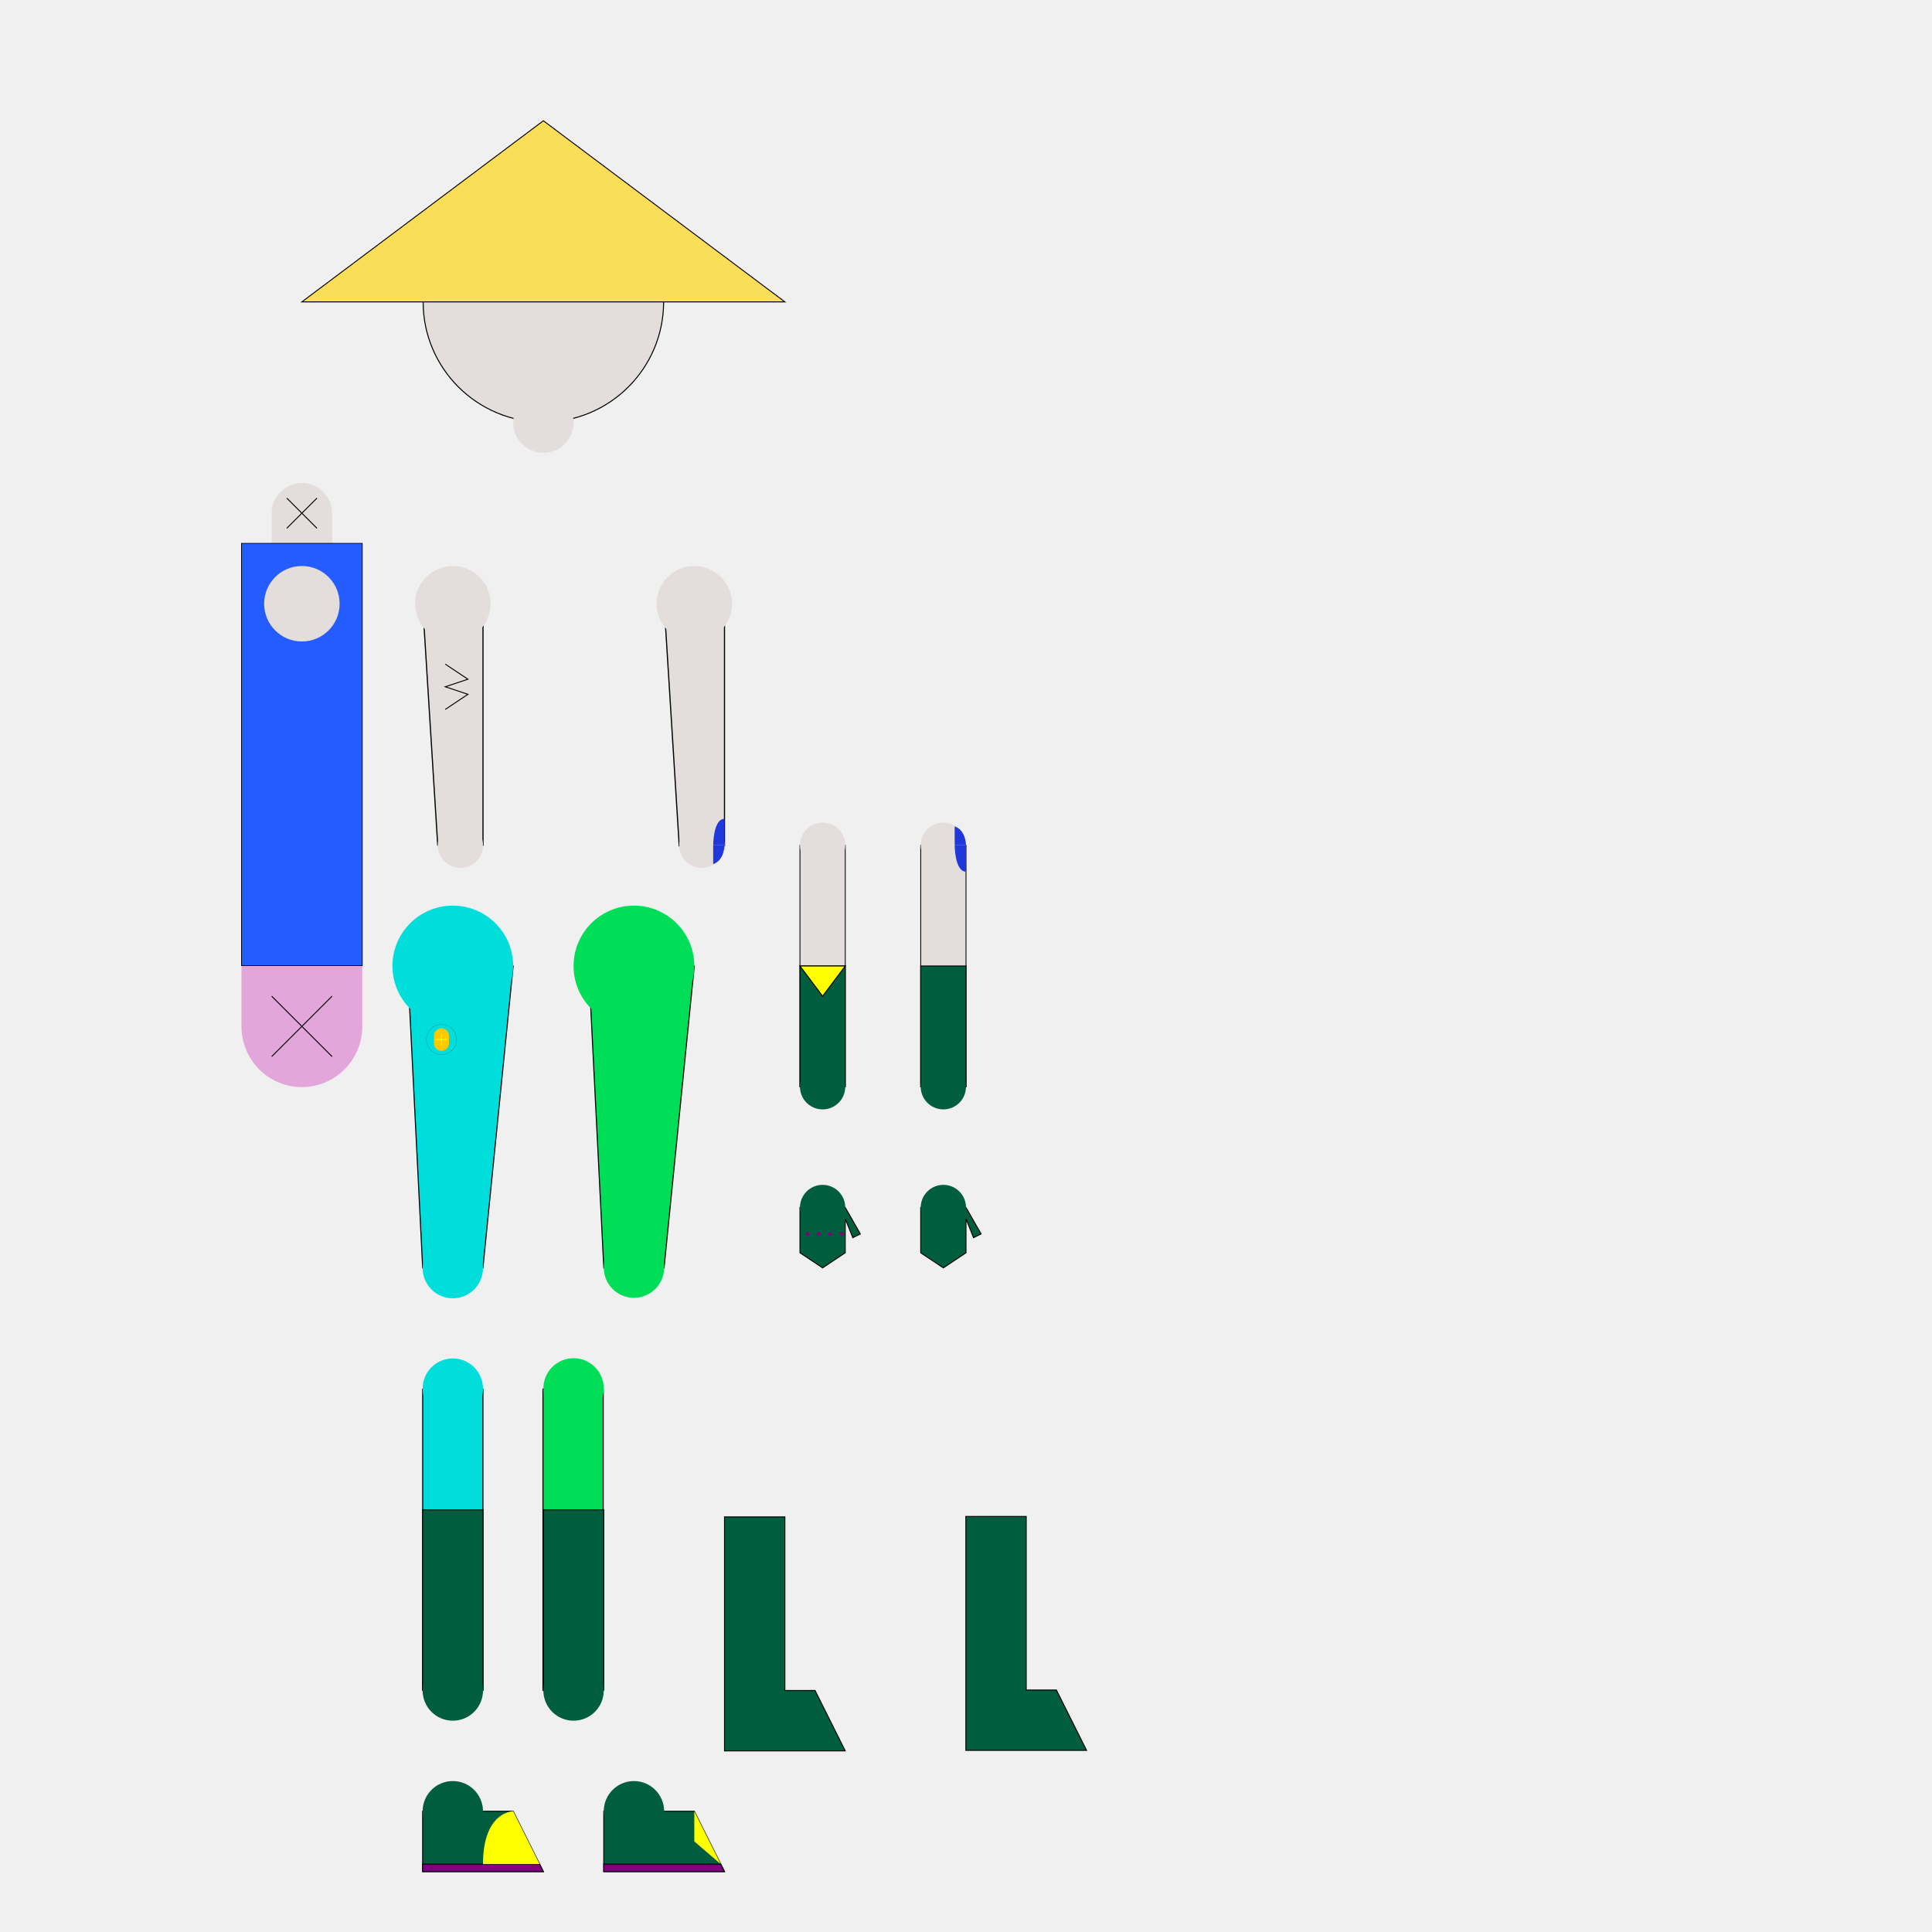
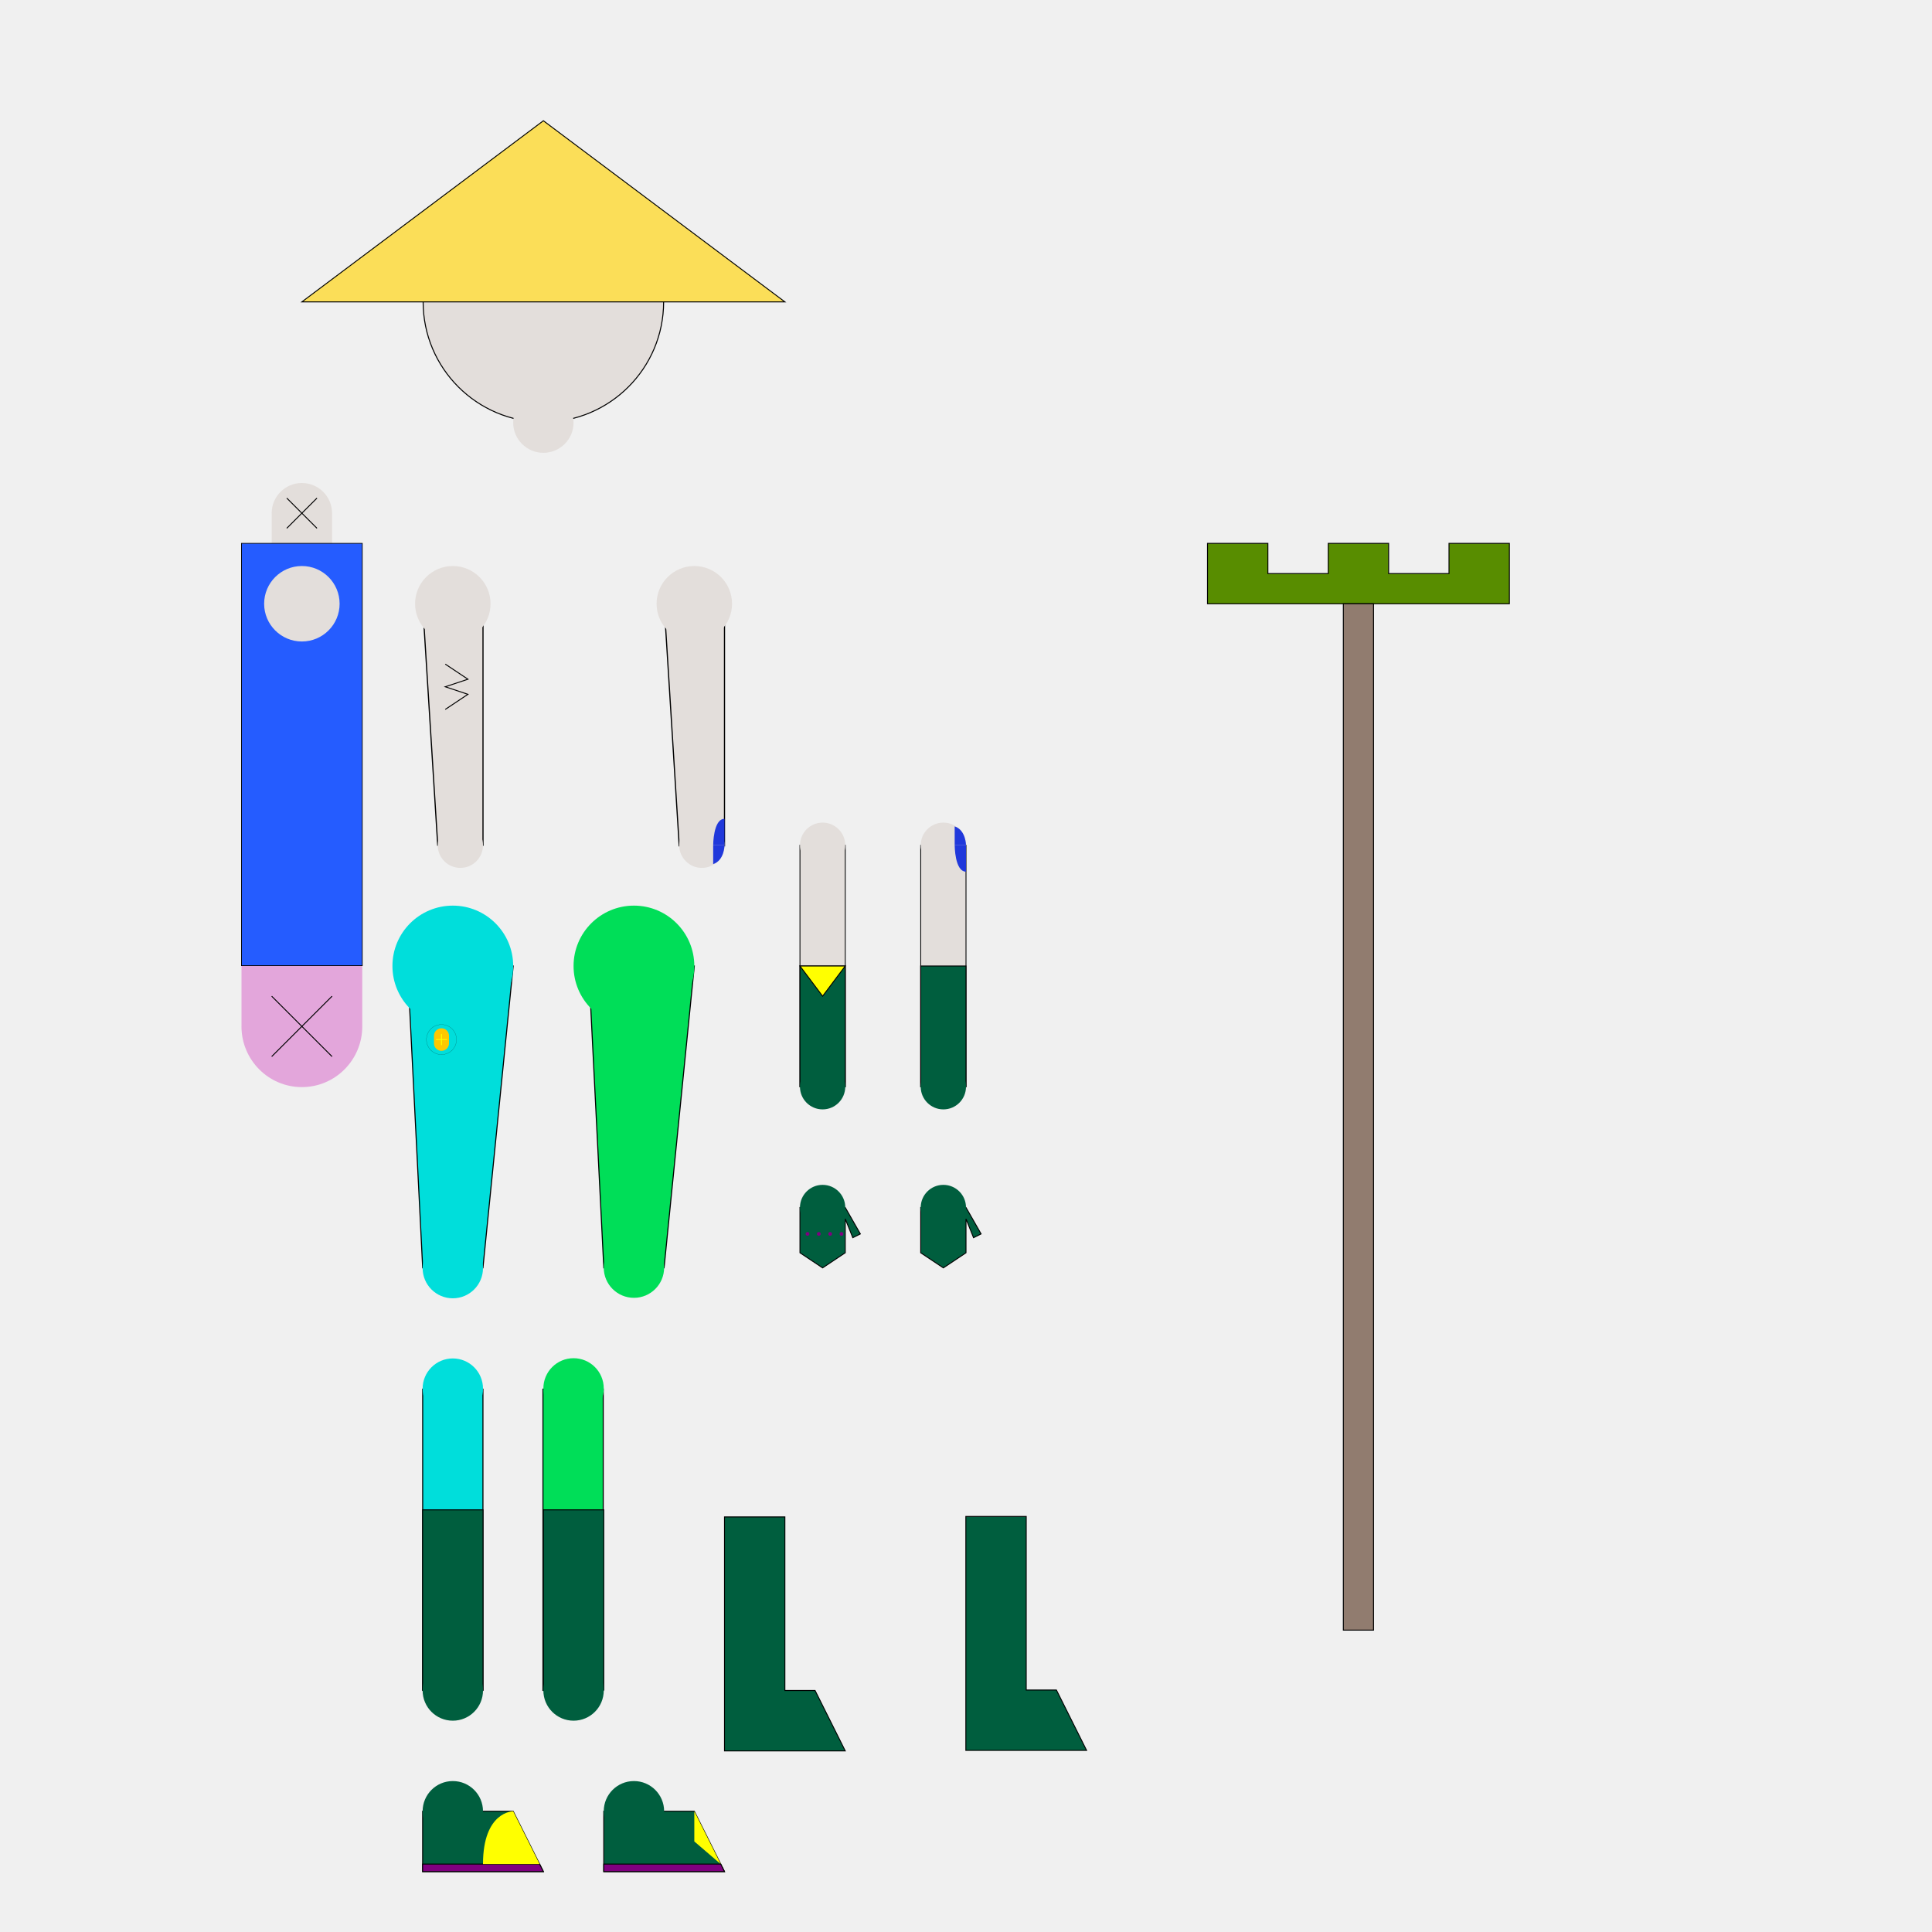
<svg xmlns="http://www.w3.org/2000/svg" width="2048" height="2048" viewBox="0 0 2048 2048" version="1.1" id="svg8">
  <defs id="defs2" />
  <g id="layer1" transform="translate(0,244.8667)" style="display:inline">
    <path style="fill:#005e3e;fill-opacity:1;stroke:#000000;stroke-opacity:1" d="m 768,1363.133 v 184 64 h 128 l -32,-64 h -32 v -184 z" id="rect4554" />
    <path style="fill:#005e3e;fill-opacity:1;stroke:#000000;stroke-opacity:1" d="m 1023.846,1362.633 v 184 64 h 128 l -32,-64 h -32 v -184 z" id="path4557" />
    <g id="g4614">
      <g id="g4594">
        <rect y="1227.691" x="448.058" height="319.384" width="63.884" id="rect4528" style="fill:#00dedb;fill-opacity:1;stroke:#000000;stroke-width:1.116;stroke-opacity:1" />
        <circle r="32" cy="1227.133" cx="480" id="circle4584" style="fill:#00dedb;fill-opacity:1;stroke:none;stroke-opacity:1" />
      </g>
      <g id="g4602">
        <rect style="fill:#005e3e;fill-opacity:1;stroke:#000000;stroke-width:0.977;stroke-opacity:1" id="rect4565" width="64.023" height="191.023" x="447.989" y="1355.622" />
        <circle style="fill:#005e3e;fill-opacity:1;stroke:none;stroke-opacity:1" id="path4569" cx="480" cy="1547.133" r="32" />
      </g>
    </g>
    <g id="g4622">
      <g id="g4598">
        <rect style="fill:#00de58;fill-opacity:1;stroke:#000000;stroke-width:1.116;stroke-opacity:1" id="rect4532" width="63.884" height="319.384" x="575.558" y="1227.691" />
        <circle style="fill:#00de58;fill-opacity:1;stroke:none;stroke-opacity:1" id="circle4588" cx="608" cy="1226.883" r="32" />
      </g>
      <g id="g4606">
        <rect y="1355.622" x="575.989" height="191.023" width="64.023" id="rect4567" style="fill:#005e3e;fill-opacity:1;stroke:#000000;stroke-width:0.977;stroke-opacity:1" />
        <circle r="32" cy="1547.133" cx="608" id="circle4571" style="fill:#005e3e;fill-opacity:1;stroke:none;stroke-opacity:1" />
      </g>
    </g>
    <g id="g4774">
      <g id="g4750">
        <path style="fill:#e3a6db;fill-opacity:1;stroke:none;stroke-opacity:1" d="M 256 960 L 256 1087.451 A 64.026 64.382 0 0 0 255.973 1088 A 64.026 64.382 0 0 0 320 1152.381 A 64.026 64.382 0 0 0 384.027 1088 A 64.026 64.382 0 0 0 384 1087.232 L 384 960 L 256 960 z " transform="translate(0,-244.8667)" id="path4545" />
        <path style="fill:none;stroke:#000000;stroke-width:1px;stroke-linecap:butt;stroke-linejoin:miter;stroke-opacity:1" d="m 288,811.133 32,32 -32,32 32,-32 32,32 -32,-32 32,-32 -32,32 z" id="path4552" />
      </g>
      <g id="g4762">
        <g id="g4746">
          <path id="path4536" transform="translate(0,-244.8667)" d="M 320 512 A 32 32 0 0 0 288 544 L 288 620 L 352 620 L 352 544 A 32 32 0 0 0 320 512 z " style="fill:#e3dedb;fill-opacity:1;stroke:none;stroke-opacity:1" />
          <path id="path4550" d="m 304,283.133 16,16 -16,16 16,-16 16,16 -16,-16 16,-16 -16,16 z" style="fill:none;stroke:#000000;stroke-width:1px;stroke-linecap:butt;stroke-linejoin:miter;stroke-opacity:1" />
        </g>
        <g id="g4754">
          <rect y="331.107" x="255.974" height="447.645" width="128.053" id="rect4522" style="fill:#255cff;fill-opacity:1;stroke:#000000;stroke-width:0.764;stroke-opacity:1" />
          <circle r="40" cy="395.133" cx="320" id="path4640" style="fill:#e3dedb;fill-opacity:1;stroke:none;stroke-opacity:1" />
        </g>
      </g>
    </g>
    <g id="g4718">
      <g id="g4698">
        <rect style="fill:#e3dedb;fill-opacity:1;stroke:#000000;stroke-width:0.894;stroke-opacity:1" id="rect4656" width="48" height="256" x="848" y="651.133" />
        <circle r="24" cy="651.133" cx="872" id="circle4664" style="fill:#e3dedb;fill-opacity:1;stroke:none;stroke-opacity:1" />
      </g>
      <g id="g4706">
        <rect style="fill:#005e3e;fill-opacity:1;stroke:#000000;stroke-opacity:1" id="rect4660" width="48" height="128" x="848" y="779.133" />
        <circle r="24" cy="907.133" cx="872" id="circle4668" style="fill:#005e3e;fill-opacity:1;stroke:none;stroke-opacity:1" />
      </g>
    </g>
    <g id="g4734">
      <path style="fill:#005e3e;fill-opacity:1;stroke:#000000;stroke-width:1px;stroke-linecap:butt;stroke-linejoin:miter;stroke-opacity:1" d="m 976,1035.133 v 48 l 24,16 24,-16 v -36 l 8,20 8,-4 -16,-28 z" id="path4674" />
      <circle style="fill:#005e3e;fill-opacity:1;stroke:none;stroke-opacity:1" id="circle4678" cx="1000" cy="1035.133" r="24" />
    </g>
    <g id="g4694">
      <g id="g4630">
        <path style="fill:#00de58;fill-opacity:1;stroke:#000000;stroke-width:1.116;stroke-opacity:1" d="M 624,779.133 H 736 L 703.942,1099.075 H 640.058 Z" id="rect4530" />
        <circle r="32" cy="1098.883" cx="672" id="circle4586" style="fill:#00de58;fill-opacity:1;stroke:none;stroke-opacity:1" />
      </g>
      <circle style="fill:#00de58;fill-opacity:1;stroke:none;stroke-opacity:1" id="circle4682" cx="672" cy="779.133" r="64" />
    </g>
    <g id="g4742">
      <g id="g4543">
        <circle style="fill:#e3dedb;fill-opacity:1;stroke:#000000;stroke-width:1.062;stroke-opacity:1" id="path4524" cx="576" cy="75.133" r="127.469" />
        <path style="fill:#fbde58;stroke:#000000;stroke-width:1px;stroke-linecap:butt;stroke-linejoin:miter;stroke-opacity:1;fill-opacity:1" d="m 576,-116.867 -256,192 h 512 z" id="path4534" />
      </g>
      <circle r="32" cy="203.133" cx="576" id="path4736" style="fill:#e3dedb;fill-opacity:1;stroke:none;stroke-opacity:1" />
    </g>
    <g id="g4794">
      <g id="g4786">
        <g id="g4780">
          <path id="rect4642" d="m 448,395.133 64,10e-6 v 256 h -48 z" style="fill:#e3dedb;fill-opacity:1;stroke:#000000;stroke-width:1.225;stroke-opacity:1" />
          <circle style="fill:#e3dedb;fill-opacity:1;stroke:none;stroke-opacity:1" id="circle4644" cx="480" cy="395.133" r="40" />
        </g>
        <circle style="fill:#e3dedb;fill-opacity:1;stroke:none;stroke-opacity:1" id="path4652" cx="488" cy="651.133" r="24" />
      </g>
      <path id="path4776" d="m 472,459.133 24,16 -24,8 24,8 -24,16" style="fill:none;stroke:#000000;stroke-width:1px;stroke-linecap:butt;stroke-linejoin:miter;stroke-opacity:1" />
    </g>
    <g id="g4828">
      <g id="g4730">
        <path style="fill:#005e3e;fill-opacity:1;stroke:#000000;stroke-width:1px;stroke-linecap:butt;stroke-linejoin:miter;stroke-opacity:1" d="m 848,1035.133 v 48 l 24,16 24,-16 v -36 l 8,20 8,-4 -16,-28 z" id="path4672" />
        <circle style="fill:#005e3e;fill-opacity:1;stroke:none;stroke-opacity:1" id="circle4676" cx="872" cy="1035.133" r="24" />
      </g>
      <g id="g4818">
        <circle style="fill:#800080;fill-opacity:1;stroke:none;stroke-width:0.5;stroke-opacity:1" id="path4806" cx="856" cy="1063.133" r="2" />
        <circle r="2" cy="1063.133" cx="868" id="circle4808" style="fill:#800080;fill-opacity:1;stroke:none;stroke-width:0.5;stroke-opacity:1" />
        <circle style="fill:#800080;fill-opacity:1;stroke:none;stroke-width:0.5;stroke-opacity:1" id="circle4810" cx="880" cy="1063.133" r="2" />
        <circle r="2" cy="1063.133" cx="892" id="circle4812" style="fill:#800080;fill-opacity:1;stroke:none;stroke-width:0.5;stroke-opacity:1" />
      </g>
    </g>
    <path style="fill:#ffff00;stroke:#000000;stroke-width:1px;stroke-linecap:butt;stroke-linejoin:miter;stroke-opacity:1;fill-opacity:1" d="m 848,779.133 h 48 l -24,32 z" id="path4830" />
    <g id="g4854">
      <g id="g4804">
        <g id="g4798">
          <path id="rect4646" d="m 704,395.133 64,0.612 v 256 h -48 z" style="fill:#e3dedb;fill-opacity:1;stroke:#000000;stroke-width:1.225;stroke-opacity:1" />
          <circle r="40" cy="395.133" cx="736" id="circle4648" style="fill:#e3dedb;fill-opacity:1;stroke:none;stroke-opacity:1" />
        </g>
        <circle r="24" cy="651.133" cx="744" id="circle4654" style="fill:#e3dedb;fill-opacity:1;stroke:none;stroke-opacity:1" />
      </g>
      <g id="g4844">
        <path style="fill:#2038db;stroke:none;stroke-width:1px;stroke-linecap:butt;stroke-linejoin:miter;stroke-opacity:1;fill-opacity:1" d="m 756,651.133 c 0,0 0,-28 12,-28 v 28 z" id="path4836" />
        <path style="fill:#2038db;stroke:none;stroke-width:1px;stroke-linecap:butt;stroke-linejoin:miter;stroke-opacity:1;fill-opacity:1" d="m 768,651.133 c 0,0 0,16 -12,20 v -20 z" id="path4840" />
      </g>
    </g>
    <g id="g4872">
      <g id="g4726">
        <g id="g4702">
          <rect style="fill:#e3dedb;fill-opacity:1;stroke:#000000;stroke-width:0.894;stroke-opacity:1" id="rect4658" width="48" height="256" x="976" y="651.133" />
          <circle r="24" cy="651.133" cx="1000" id="circle4666" style="fill:#e3dedb;fill-opacity:1;stroke:none;stroke-opacity:1" />
        </g>
        <g id="g4710">
          <rect style="fill:#005e3e;fill-opacity:1;stroke:#000000;stroke-opacity:1" id="rect4662" width="48" height="128" x="976" y="779.133" />
          <circle r="24" cy="907.133" cx="1000" id="circle4670" style="fill:#005e3e;fill-opacity:1;stroke:none;stroke-opacity:1" />
        </g>
      </g>
      <g id="g4860">
        <path id="path4838" d="m 1012,651.133 c 0,0 0,28 12,28 v -28 z" style="fill:#2038db;fill-opacity:1;stroke:none;stroke-width:1px;stroke-linecap:butt;stroke-linejoin:miter;stroke-opacity:1" />
        <path style="fill:#2038db;stroke:none;stroke-width:1px;stroke-linecap:butt;stroke-linejoin:miter;stroke-opacity:1;fill-opacity:1" d="m 1024,651.133 c 0,0 0,-16 -12,-20 v 20 z" id="path4856" />
      </g>
    </g>
    <g id="g936">
      <g id="g4688">
        <g id="g4626">
          <path id="rect4526" d="M 432,779.133 H 544 L 511.942,1099.075 H 448.058 Z" style="fill:#00dedb;fill-opacity:1;stroke:#000000;stroke-width:1.116;stroke-opacity:1" />
          <circle r="32" cy="1099.383" cx="480" id="path4582" style="fill:#00dedb;fill-opacity:1;stroke:none;stroke-opacity:1" />
        </g>
        <circle style="fill:#00dedb;fill-opacity:1;stroke:none;stroke-opacity:1" id="path4680" cx="480" cy="779.133" r="64" />
      </g>
      <g id="g877" transform="matrix(0,0.1245136,-0.1245136,0,459.3463,837.1878)">
        <circle style="fill:#ffffff;fill-opacity:0;stroke:#000000;stroke-opacity:1" id="path871" cx="160" cy="-69.5" r="128" />
        <g id="g1492-8-9-4" transform="translate(-128,-448)">
          <path id="path1451-5-4-4" transform="translate(0,106.5)" d="m 256,208 a 64,64 0 0 0 -64,64 64,64 0 0 0 64,64 h 64 a 64,64 0 0 0 64,-64 64,64 0 0 0 -64,-64 z" style="opacity:1;fill:#ffc800;fill-opacity:1;fill-rule:nonzero;stroke:none;stroke-opacity:1" />
          <path id="rect1461-3-1-6" transform="translate(0,106.5)" d="m 288,224 a 4,4 0 0 0 -4,4 v 40 h -40 a 4,4 0 0 0 -4,4 4,4 0 0 0 4,4 h 40 v 40 a 4,4 0 0 0 4,4 4,4 0 0 0 4,-4 v -40 h 40 a 4,4 0 0 0 4,-4 4,4 0 0 0 -4,-4 h -40 v -40 a 4,4 0 0 0 -4,-4 z" style="opacity:1;fill:#fffe00;fill-opacity:1;fill-rule:nonzero;stroke:none;stroke-width:1.044;stroke-opacity:1" />
        </g>
      </g>
    </g>
    <g id="g958">
      <g id="g4888">
        <g id="g4634">
          <path id="rect4573" d="m 448,1675.133 h 96 l 32,64 H 448 Z" style="fill:#005e3e;fill-opacity:1;stroke:#000000;stroke-opacity:1" />
          <circle style="fill:#005e3e;fill-opacity:1;stroke:none;stroke-opacity:1" id="circle4578" cx="480" cy="1675.133" r="32" />
        </g>
        <path style="fill:#800080;fill-opacity:1;stroke:#000000;stroke-width:1px;stroke-linecap:butt;stroke-linejoin:miter;stroke-opacity:1" d="m 448,1739.133 v -8 h 124 l 4,8 z" id="path4874" />
      </g>
      <path id="path940" d="m 544,1675.133 c 0,0 -32,0 -32,56 l 60,0 z" style="fill:#ffff00;stroke:none;stroke-width:1px;stroke-linecap:butt;stroke-linejoin:miter;stroke-opacity:1;fill-opacity:1" />
    </g>
    <g id="g966">
      <g id="g4882">
        <g id="g4638">
          <path style="fill:#005e3e;fill-opacity:1;stroke:#000000;stroke-opacity:1" d="m 640,1675.133 h 96 l 32,64 H 640 Z" id="path4576" />
          <circle r="32" cy="1675.133" cx="672" id="circle4580" style="fill:#005e3e;fill-opacity:1;stroke:none;stroke-opacity:1" />
        </g>
        <path id="path4876" d="m 640,1739.133 v -8 h 124 l 4,8 z" style="fill:#800080;fill-opacity:1;stroke:#000000;stroke-width:1px;stroke-linecap:butt;stroke-linejoin:miter;stroke-opacity:1" />
      </g>
      <path id="path942" d="m 736,1675.133 v 32 l 28,24 z" style="fill:#ffff00;stroke:none;stroke-width:1px;stroke-linecap:butt;stroke-linejoin:miter;stroke-opacity:1;fill-opacity:1" />
    </g>
+     <g id="g939">
+       <path id="path933" d="m 1280,331.133 v 64 h 320 v -64 h -64 v 32 h -64 v -32 h -64 v 32 h -64 v -32 z" style="fill:#588d00;stroke:#000000;stroke-width:1px;stroke-linecap:butt;stroke-linejoin:miter;stroke-opacity:1;fill-opacity:1" />
+       <rect y="395.133" x="1424" height="1088" width="32" id="rect935" style="fill:#917c6f;fill-opacity:1;stroke:#000000;stroke-width:1;stroke-miterlimit:4;stroke-dasharray:none;stroke-dashoffset:25;stroke-opacity:1" />
+     </g>
  </g>
</svg>
